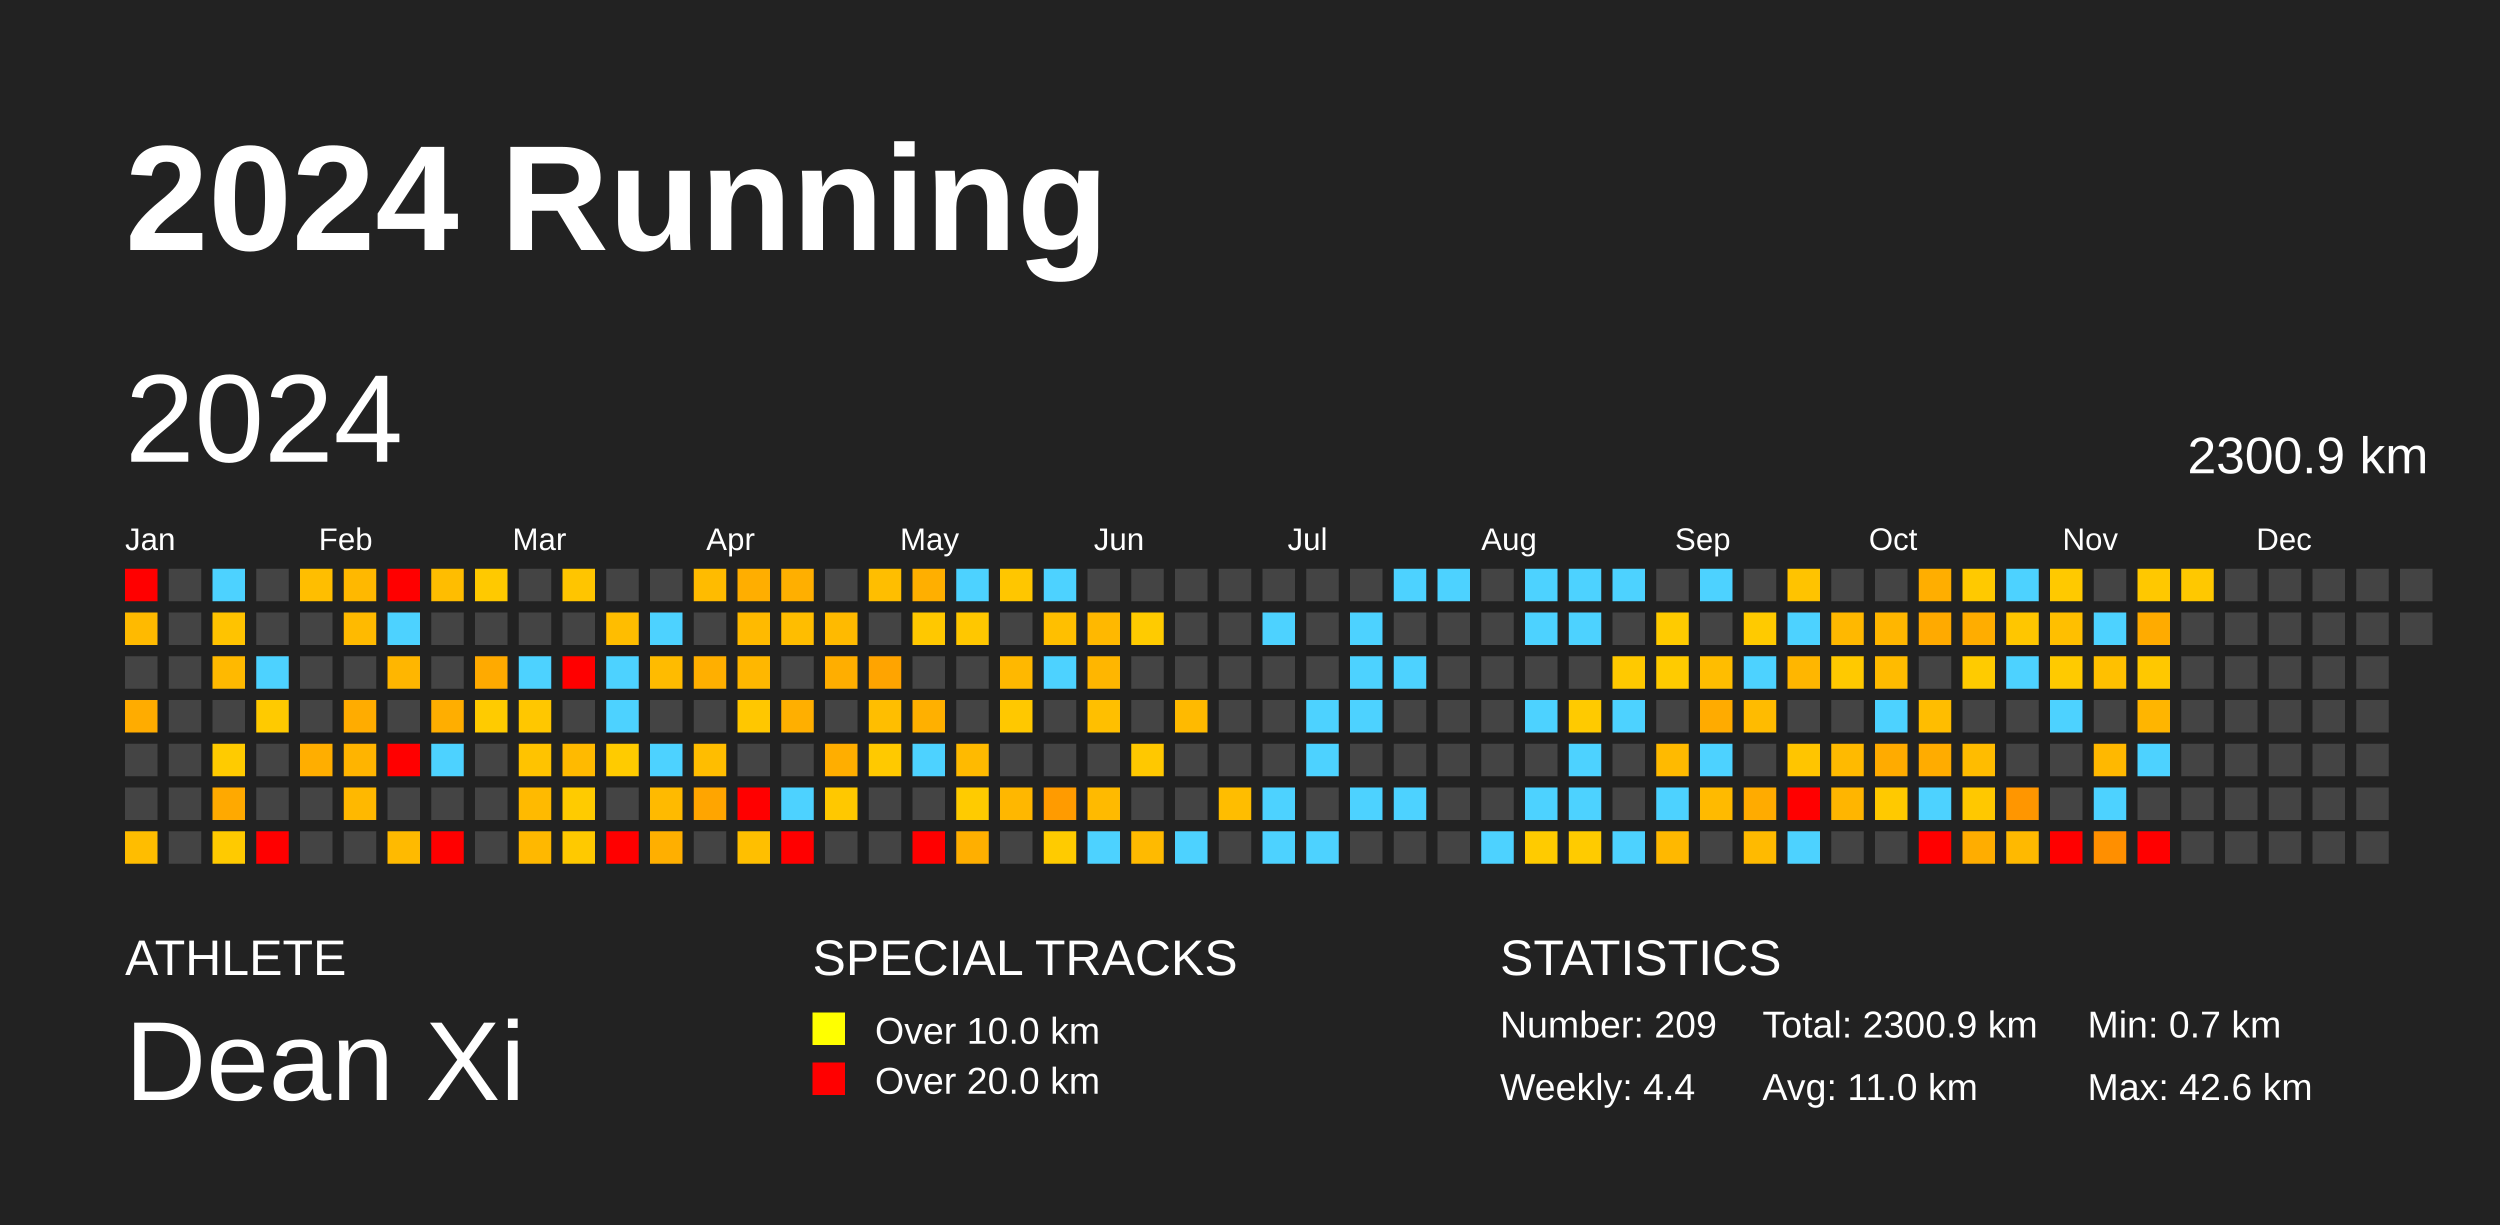
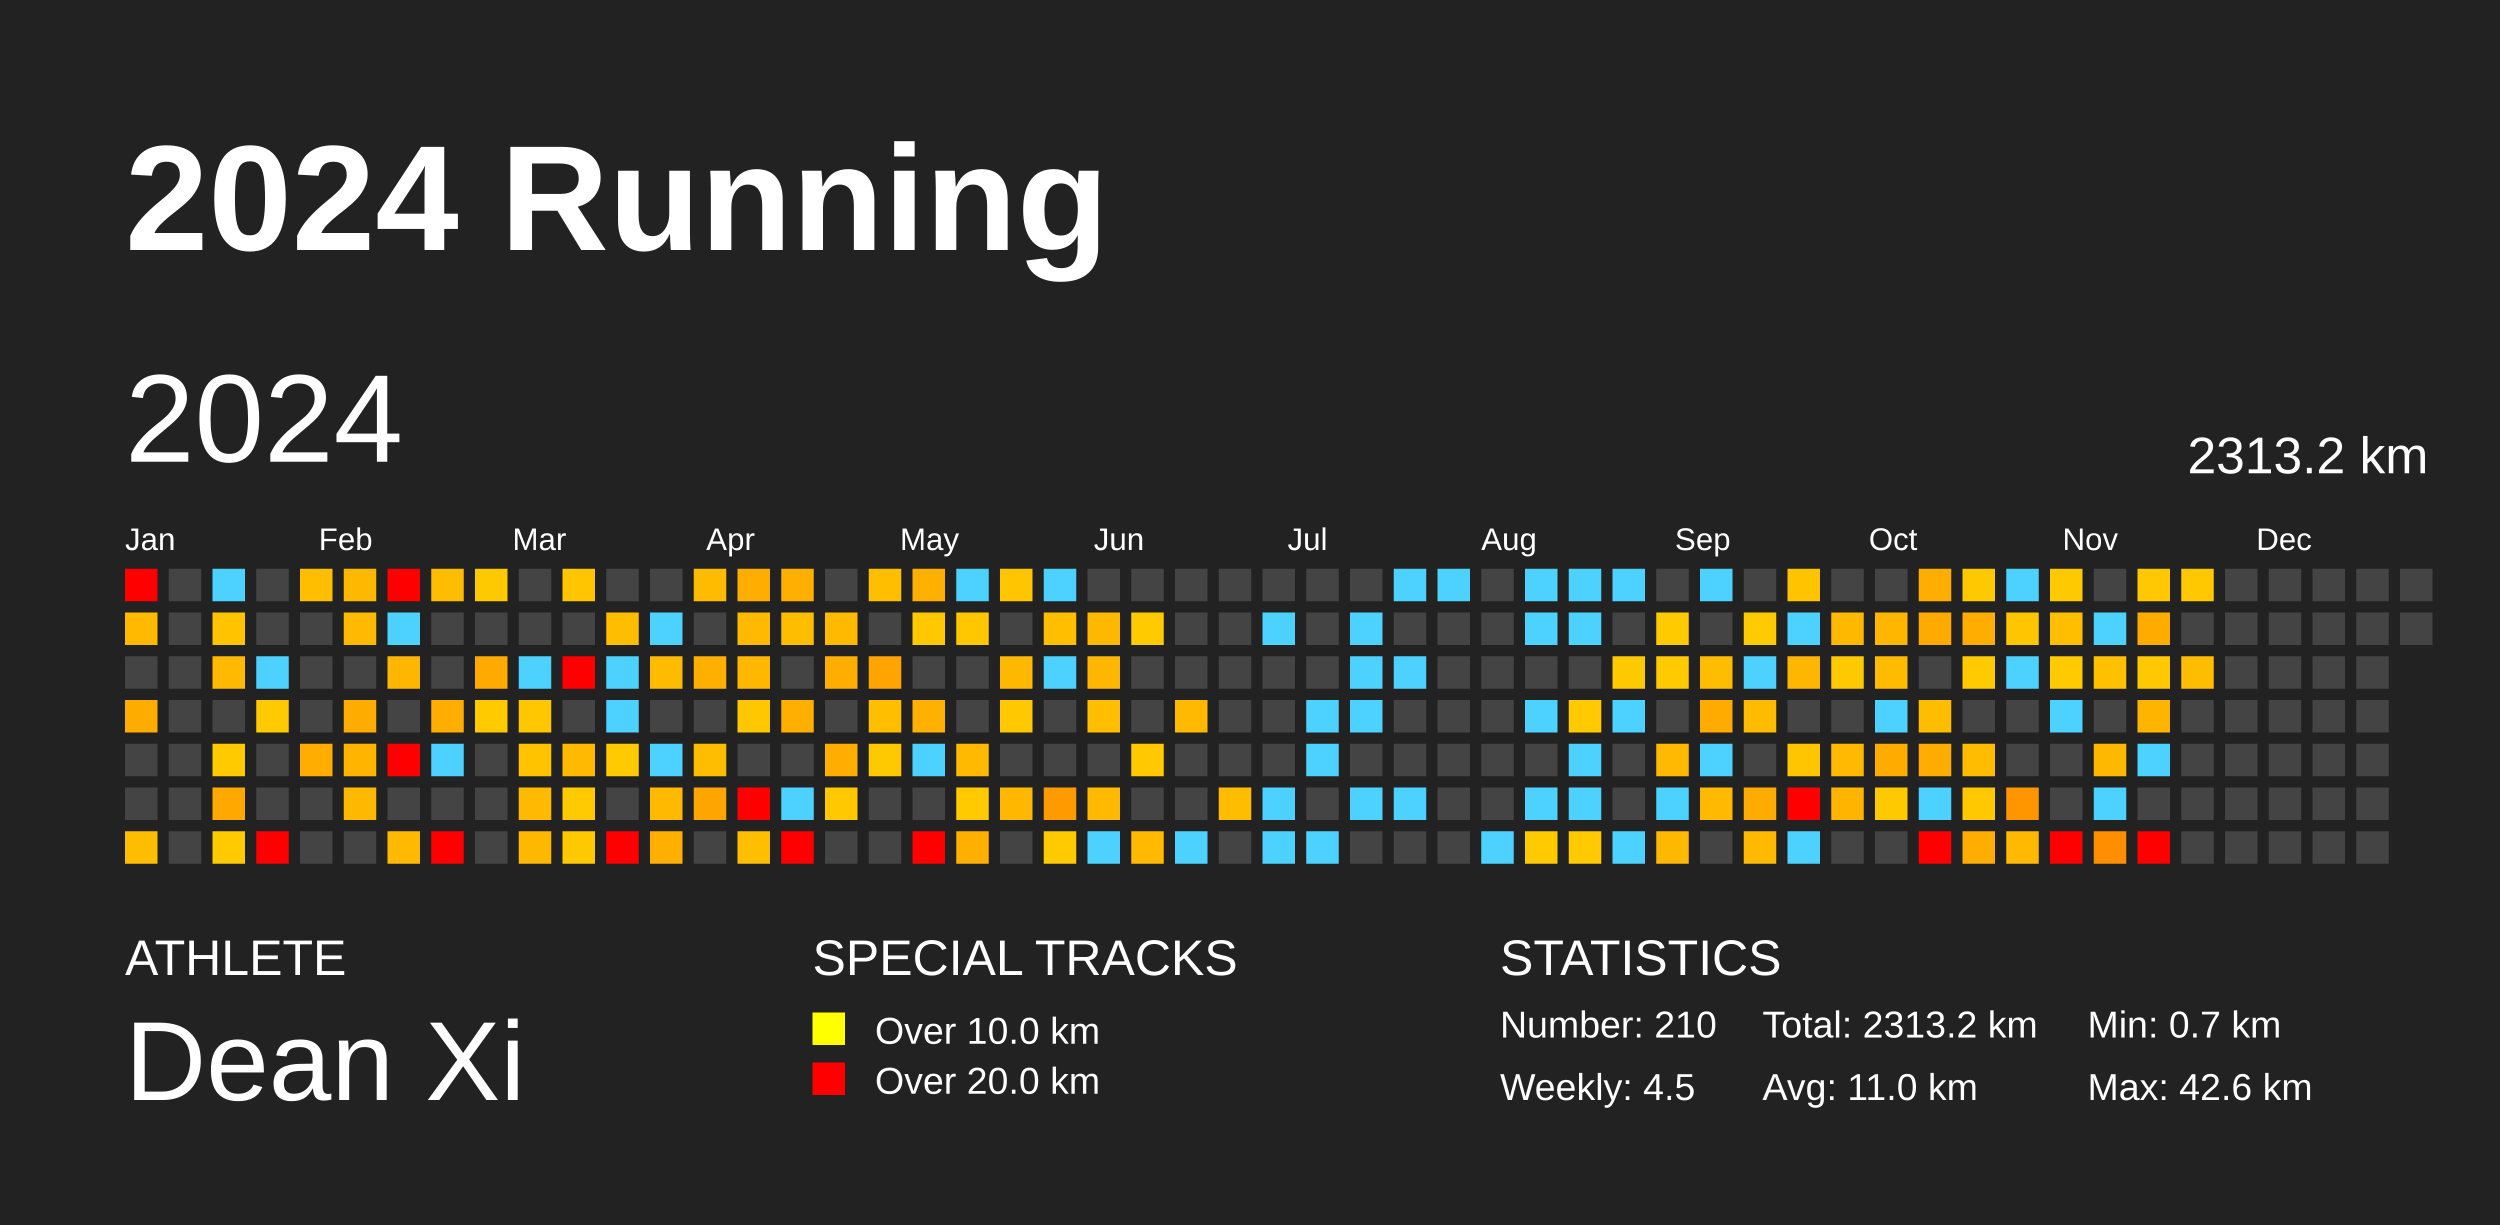
<svg xmlns="http://www.w3.org/2000/svg" baseProfile="full" height="98mm" version="1.1" viewBox="0,0,200,98" width="200mm">
  <defs />
  <rect fill="#222222" height="98" width="200" x="0" y="0" />
  <text fill="#FFFFFF" style="font-size:12px; font-family:Arial; font-weight:bold;" x="10" y="20">2024 Running</text>
  <text fill="#FFFFFF" style="font-size:4px; font-family:Arial" x="10" y="78">ATHLETE</text>
  <text fill="#FFFFFF" style="font-size:9px; font-family:Arial" x="10" y="88">Dean Xi</text>
  <text fill="#FFFFFF" style="font-size:4px; font-family:Arial" x="65" y="78">SPECIAL TRACKS</text>
  <rect fill="yellow" height="2.6" width="2.6" x="65" y="81" />
  <text fill="#FFFFFF" style="font-size:3px; font-family:Arial" x="70" y="83.5">Over 10.0 km</text>
  <rect fill="red" height="2.6" width="2.6" x="65" y="85" />
  <text fill="#FFFFFF" style="font-size:3px; font-family:Arial" x="70" y="87.5">Over 20.0 km</text>
  <text fill="#FFFFFF" style="font-size:4px; font-family:Arial" x="120" y="78">STATISTICS</text>
-   <text fill="#FFFFFF" style="font-size:3px; font-family:Arial" x="120" y="83">Number: 209</text>
-   <text fill="#FFFFFF" style="font-size:3px; font-family:Arial" x="120" y="88">Weekly: 4.4</text>
-   <text fill="#FFFFFF" style="font-size:3px; font-family:Arial" x="141" y="83">Total: 2300.9 km</text>
+   <text fill="#FFFFFF" style="font-size:3px; font-family:Arial" x="120" y="83">Number: 210</text>
+   <text fill="#FFFFFF" style="font-size:3px; font-family:Arial" x="120" y="88">Weekly: 4.5</text>
+   <text fill="#FFFFFF" style="font-size:3px; font-family:Arial" x="141" y="83">Total: 2313.2 km</text>
  <text fill="#FFFFFF" style="font-size:3px; font-family:Arial" x="141" y="88">Avg: 11.0 km</text>
  <text fill="#FFFFFF" style="font-size:3px; font-family:Arial" x="167" y="83">Min: 0.7 km</text>
  <text fill="#FFFFFF" style="font-size:3px; font-family:Arial" x="167" y="88">Max: 42.6 km</text>
  <text dominant-baseline="hanging" fill="#FFFFFF" style="font-size:10.0px; font-family:Arial;" x="10" y="30">2024</text>
-   <text dominant-baseline="hanging" fill="#FFFFFF" style="font-size:4.125px; font-family:Arial;" x="175" y="35">2300.9 km</text>
+   <text dominant-baseline="hanging" fill="#FFFFFF" style="font-size:4.125px; font-family:Arial;" x="175" y="35">2313.2 km</text>
  <text fill="#FFFFFF" style="font-size:2.5px; font-family:Arial" x="10.0" y="44">Jan</text>
  <text fill="#FFFFFF" style="font-size:2.5px; font-family:Arial" x="25.5" y="44">Feb</text>
  <text fill="#FFFFFF" style="font-size:2.5px; font-family:Arial" x="41.0" y="44">Mar</text>
  <text fill="#FFFFFF" style="font-size:2.5px; font-family:Arial" x="56.5" y="44">Apr</text>
  <text fill="#FFFFFF" style="font-size:2.5px; font-family:Arial" x="72.0" y="44">May</text>
  <text fill="#FFFFFF" style="font-size:2.5px; font-family:Arial" x="87.5" y="44">Jun</text>
  <text fill="#FFFFFF" style="font-size:2.5px; font-family:Arial" x="103.0" y="44">Jul</text>
  <text fill="#FFFFFF" style="font-size:2.5px; font-family:Arial" x="118.5" y="44">Aug</text>
  <text fill="#FFFFFF" style="font-size:2.5px; font-family:Arial" x="134.0" y="44">Sep</text>
  <text fill="#FFFFFF" style="font-size:2.5px; font-family:Arial" x="149.5" y="44">Oct</text>
  <text fill="#FFFFFF" style="font-size:2.5px; font-family:Arial" x="165.0" y="44">Nov</text>
  <text fill="#FFFFFF" style="font-size:2.5px; font-family:Arial" x="180.5" y="44">Dec</text>
  <rect fill="red" height="2.6" width="2.6" x="10.0" y="45.5" />
  <rect fill="#ffba00" height="2.6" width="2.6" x="10.0" y="49.0" />
  <rect fill="#444444" height="2.6" width="2.6" x="10.0" y="52.5" />
  <rect fill="#ffac00" height="2.6" width="2.6" x="10.0" y="56.0" />
  <rect fill="#444444" height="2.6" width="2.6" x="10.0" y="59.5" />
  <rect fill="#444444" height="2.6" width="2.6" x="10.0" y="63.0" />
  <rect fill="#ffbd00" height="2.6" width="2.6" x="10.0" y="66.5" />
  <rect fill="#444444" height="2.6" width="2.6" x="13.5" y="45.5" />
  <rect fill="#444444" height="2.6" width="2.6" x="13.5" y="49.0" />
  <rect fill="#444444" height="2.6" width="2.6" x="13.5" y="52.5" />
  <rect fill="#444444" height="2.6" width="2.6" x="13.5" y="56.0" />
  <rect fill="#444444" height="2.6" width="2.6" x="13.5" y="59.5" />
  <rect fill="#444444" height="2.6" width="2.6" x="13.5" y="63.0" />
  <rect fill="#444444" height="2.6" width="2.6" x="13.5" y="66.5" />
  <rect fill="#4dd2ff" height="2.6" width="2.6" x="17.0" y="45.5" />
  <rect fill="#ffc300" height="2.6" width="2.6" x="17.0" y="49.0" />
  <rect fill="#ffb900" height="2.6" width="2.6" x="17.0" y="52.5" />
  <rect fill="#444444" height="2.6" width="2.6" x="17.0" y="56.0" />
  <rect fill="#ffcb00" height="2.6" width="2.6" x="17.0" y="59.5" />
  <rect fill="#ffa900" height="2.6" width="2.6" x="17.0" y="63.0" />
  <rect fill="#ffca00" height="2.6" width="2.6" x="17.0" y="66.5" />
  <rect fill="#444444" height="2.6" width="2.6" x="20.5" y="45.5" />
  <rect fill="#444444" height="2.6" width="2.6" x="20.5" y="49.0" />
  <rect fill="#4dd2ff" height="2.6" width="2.6" x="20.5" y="52.5" />
  <rect fill="#ffca00" height="2.6" width="2.6" x="20.5" y="56.0" />
  <rect fill="#444444" height="2.6" width="2.6" x="20.5" y="59.5" />
  <rect fill="#444444" height="2.6" width="2.6" x="20.5" y="63.0" />
  <rect fill="red" height="2.6" width="2.6" x="20.5" y="66.5" />
  <rect fill="#ffbe00" height="2.6" width="2.6" x="24.0" y="45.5" />
  <rect fill="#444444" height="2.6" width="2.6" x="24.0" y="49.0" />
  <rect fill="#444444" height="2.6" width="2.6" x="24.0" y="52.5" />
  <rect fill="#444444" height="2.6" width="2.6" x="24.0" y="56.0" />
  <rect fill="#ffae00" height="2.6" width="2.6" x="24.0" y="59.5" />
  <rect fill="#444444" height="2.6" width="2.6" x="24.0" y="63.0" />
  <rect fill="#444444" height="2.6" width="2.6" x="24.0" y="66.5" />
  <rect fill="#ffb800" height="2.6" width="2.6" x="27.5" y="45.5" />
  <rect fill="#ffba00" height="2.6" width="2.6" x="27.5" y="49.0" />
  <rect fill="#444444" height="2.6" width="2.6" x="27.5" y="52.5" />
  <rect fill="#ffac00" height="2.6" width="2.6" x="27.5" y="56.0" />
  <rect fill="#ffb400" height="2.6" width="2.6" x="27.5" y="59.5" />
  <rect fill="#ffb800" height="2.6" width="2.6" x="27.5" y="63.0" />
  <rect fill="#444444" height="2.6" width="2.6" x="27.5" y="66.5" />
  <rect fill="red" height="2.6" width="2.6" x="31.0" y="45.5" />
  <rect fill="#4dd2ff" height="2.6" width="2.6" x="31.0" y="49.0" />
  <rect fill="#ffb600" height="2.6" width="2.6" x="31.0" y="52.5" />
  <rect fill="#444444" height="2.6" width="2.6" x="31.0" y="56.0" />
  <rect fill="red" height="2.6" width="2.6" x="31.0" y="59.5" />
  <rect fill="#444444" height="2.6" width="2.6" x="31.0" y="63.0" />
  <rect fill="#ffba00" height="2.6" width="2.6" x="31.0" y="66.5" />
  <rect fill="#ffbd00" height="2.6" width="2.6" x="34.5" y="45.5" />
  <rect fill="#444444" height="2.6" width="2.6" x="34.5" y="49.0" />
  <rect fill="#444444" height="2.6" width="2.6" x="34.5" y="52.5" />
  <rect fill="#ffae00" height="2.6" width="2.6" x="34.5" y="56.0" />
  <rect fill="#4dd2ff" height="2.6" width="2.6" x="34.5" y="59.5" />
  <rect fill="#444444" height="2.6" width="2.6" x="34.5" y="63.0" />
  <rect fill="red" height="2.6" width="2.6" x="34.5" y="66.5" />
  <rect fill="#ffc900" height="2.6" width="2.6" x="38.0" y="45.5" />
  <rect fill="#444444" height="2.6" width="2.6" x="38.0" y="49.0" />
  <rect fill="#ffaa00" height="2.6" width="2.6" x="38.0" y="52.5" />
  <rect fill="#ffcb00" height="2.6" width="2.6" x="38.0" y="56.0" />
  <rect fill="#444444" height="2.6" width="2.6" x="38.0" y="59.5" />
  <rect fill="#444444" height="2.6" width="2.6" x="38.0" y="63.0" />
  <rect fill="#444444" height="2.6" width="2.6" x="38.0" y="66.5" />
  <rect fill="#444444" height="2.6" width="2.6" x="41.5" y="45.5" />
  <rect fill="#444444" height="2.6" width="2.6" x="41.5" y="49.0" />
  <rect fill="#4dd2ff" height="2.6" width="2.6" x="41.5" y="52.5" />
  <rect fill="#ffc700" height="2.6" width="2.6" x="41.5" y="56.0" />
  <rect fill="#ffc300" height="2.6" width="2.6" x="41.5" y="59.5" />
  <rect fill="#ffba00" height="2.6" width="2.6" x="41.5" y="63.0" />
  <rect fill="#ffb800" height="2.6" width="2.6" x="41.5" y="66.5" />
  <rect fill="#ffc500" height="2.6" width="2.6" x="45.0" y="45.5" />
  <rect fill="#444444" height="2.6" width="2.6" x="45.0" y="49.0" />
  <rect fill="red" height="2.6" width="2.6" x="45.0" y="52.5" />
  <rect fill="#444444" height="2.6" width="2.6" x="45.0" y="56.0" />
  <rect fill="#ffba00" height="2.6" width="2.6" x="45.0" y="59.5" />
  <rect fill="#ffcb00" height="2.6" width="2.6" x="45.0" y="63.0" />
  <rect fill="#ffc900" height="2.6" width="2.6" x="45.0" y="66.5" />
  <rect fill="#444444" height="2.6" width="2.6" x="48.5" y="45.5" />
  <rect fill="#ffbd00" height="2.6" width="2.6" x="48.5" y="49.0" />
  <rect fill="#4dd2ff" height="2.6" width="2.6" x="48.5" y="52.5" />
  <rect fill="#4dd2ff" height="2.6" width="2.6" x="48.5" y="56.0" />
  <rect fill="#ffcb00" height="2.6" width="2.6" x="48.5" y="59.5" />
  <rect fill="#444444" height="2.6" width="2.6" x="48.5" y="63.0" />
  <rect fill="red" height="2.6" width="2.6" x="48.5" y="66.5" />
  <rect fill="#444444" height="2.6" width="2.6" x="52.0" y="45.5" />
  <rect fill="#4dd2ff" height="2.6" width="2.6" x="52.0" y="49.0" />
  <rect fill="#ffbb00" height="2.6" width="2.6" x="52.0" y="52.5" />
  <rect fill="#444444" height="2.6" width="2.6" x="52.0" y="56.0" />
  <rect fill="#4dd2ff" height="2.6" width="2.6" x="52.0" y="59.5" />
  <rect fill="#ffba00" height="2.6" width="2.6" x="52.0" y="63.0" />
  <rect fill="#ffaf00" height="2.6" width="2.6" x="52.0" y="66.5" />
  <rect fill="#ffbb00" height="2.6" width="2.6" x="55.5" y="45.5" />
  <rect fill="#444444" height="2.6" width="2.6" x="55.5" y="49.0" />
  <rect fill="#ffaf00" height="2.6" width="2.6" x="55.5" y="52.5" />
  <rect fill="#444444" height="2.6" width="2.6" x="55.5" y="56.0" />
  <rect fill="#ffbd00" height="2.6" width="2.6" x="55.5" y="59.5" />
  <rect fill="#ffa500" height="2.6" width="2.6" x="55.5" y="63.0" />
  <rect fill="#444444" height="2.6" width="2.6" x="55.5" y="66.5" />
  <rect fill="#ffae00" height="2.6" width="2.6" x="59.0" y="45.5" />
  <rect fill="#ffba00" height="2.6" width="2.6" x="59.0" y="49.0" />
  <rect fill="#ffb700" height="2.6" width="2.6" x="59.0" y="52.5" />
  <rect fill="#ffc700" height="2.6" width="2.6" x="59.0" y="56.0" />
  <rect fill="#444444" height="2.6" width="2.6" x="59.0" y="59.5" />
  <rect fill="red" height="2.6" width="2.6" x="59.0" y="63.0" />
  <rect fill="#ffbf00" height="2.6" width="2.6" x="59.0" y="66.5" />
  <rect fill="#ffaf00" height="2.6" width="2.6" x="62.5" y="45.5" />
  <rect fill="#ffbd00" height="2.6" width="2.6" x="62.5" y="49.0" />
  <rect fill="#444444" height="2.6" width="2.6" x="62.5" y="52.5" />
  <rect fill="#ffaf00" height="2.6" width="2.6" x="62.5" y="56.0" />
  <rect fill="#444444" height="2.6" width="2.6" x="62.5" y="59.5" />
  <rect fill="#4dd2ff" height="2.6" width="2.6" x="62.5" y="63.0" />
  <rect fill="red" height="2.6" width="2.6" x="62.5" y="66.5" />
  <rect fill="#444444" height="2.6" width="2.6" x="66.0" y="45.5" />
  <rect fill="#ffba00" height="2.6" width="2.6" x="66.0" y="49.0" />
  <rect fill="#ffae00" height="2.6" width="2.6" x="66.0" y="52.5" />
  <rect fill="#444444" height="2.6" width="2.6" x="66.0" y="56.0" />
  <rect fill="#ffae00" height="2.6" width="2.6" x="66.0" y="59.5" />
  <rect fill="#ffc800" height="2.6" width="2.6" x="66.0" y="63.0" />
  <rect fill="#444444" height="2.6" width="2.6" x="66.0" y="66.5" />
  <rect fill="#ffbe00" height="2.6" width="2.6" x="69.5" y="45.5" />
  <rect fill="#444444" height="2.6" width="2.6" x="69.5" y="49.0" />
  <rect fill="#ffa400" height="2.6" width="2.6" x="69.5" y="52.5" />
  <rect fill="#ffbe00" height="2.6" width="2.6" x="69.5" y="56.0" />
  <rect fill="#ffc900" height="2.6" width="2.6" x="69.5" y="59.5" />
  <rect fill="#444444" height="2.6" width="2.6" x="69.5" y="63.0" />
  <rect fill="#444444" height="2.6" width="2.6" x="69.5" y="66.5" />
  <rect fill="#ffaf00" height="2.6" width="2.6" x="73.0" y="45.5" />
  <rect fill="#ffc800" height="2.6" width="2.6" x="73.0" y="49.0" />
  <rect fill="#444444" height="2.6" width="2.6" x="73.0" y="52.5" />
  <rect fill="#ffb000" height="2.6" width="2.6" x="73.0" y="56.0" />
  <rect fill="#4dd2ff" height="2.6" width="2.6" x="73.0" y="59.5" />
  <rect fill="#444444" height="2.6" width="2.6" x="73.0" y="63.0" />
  <rect fill="red" height="2.6" width="2.6" x="73.0" y="66.5" />
  <rect fill="#4dd2ff" height="2.6" width="2.6" x="76.5" y="45.5" />
  <rect fill="#ffc700" height="2.6" width="2.6" x="76.5" y="49.0" />
  <rect fill="#444444" height="2.6" width="2.6" x="76.5" y="52.5" />
  <rect fill="#444444" height="2.6" width="2.6" x="76.5" y="56.0" />
  <rect fill="#ffba00" height="2.6" width="2.6" x="76.5" y="59.5" />
  <rect fill="#ffcb00" height="2.6" width="2.6" x="76.5" y="63.0" />
  <rect fill="#ffaf00" height="2.6" width="2.6" x="76.5" y="66.5" />
  <rect fill="#ffc600" height="2.6" width="2.6" x="80.0" y="45.5" />
  <rect fill="#444444" height="2.6" width="2.6" x="80.0" y="49.0" />
  <rect fill="#ffb800" height="2.6" width="2.6" x="80.0" y="52.5" />
  <rect fill="#ffc800" height="2.6" width="2.6" x="80.0" y="56.0" />
  <rect fill="#444444" height="2.6" width="2.6" x="80.0" y="59.5" />
  <rect fill="#ffb700" height="2.6" width="2.6" x="80.0" y="63.0" />
  <rect fill="#444444" height="2.6" width="2.6" x="80.0" y="66.5" />
  <rect fill="#4dd2ff" height="2.6" width="2.6" x="83.5" y="45.5" />
  <rect fill="#ffbf00" height="2.6" width="2.6" x="83.5" y="49.0" />
  <rect fill="#4dd2ff" height="2.6" width="2.6" x="83.5" y="52.5" />
  <rect fill="#444444" height="2.6" width="2.6" x="83.5" y="56.0" />
  <rect fill="#444444" height="2.6" width="2.6" x="83.5" y="59.5" />
  <rect fill="#ff9b00" height="2.6" width="2.6" x="83.5" y="63.0" />
  <rect fill="#ffcb00" height="2.6" width="2.6" x="83.5" y="66.5" />
  <rect fill="#444444" height="2.6" width="2.6" x="87.0" y="45.5" />
  <rect fill="#ffb800" height="2.6" width="2.6" x="87.0" y="49.0" />
  <rect fill="#ffb600" height="2.6" width="2.6" x="87.0" y="52.5" />
  <rect fill="#ffbf00" height="2.6" width="2.6" x="87.0" y="56.0" />
  <rect fill="#444444" height="2.6" width="2.6" x="87.0" y="59.5" />
  <rect fill="#ffba00" height="2.6" width="2.6" x="87.0" y="63.0" />
  <rect fill="#4dd2ff" height="2.6" width="2.6" x="87.0" y="66.5" />
  <rect fill="#444444" height="2.6" width="2.6" x="90.5" y="45.5" />
  <rect fill="#ffcb00" height="2.6" width="2.6" x="90.5" y="49.0" />
  <rect fill="#444444" height="2.6" width="2.6" x="90.5" y="52.5" />
  <rect fill="#444444" height="2.6" width="2.6" x="90.5" y="56.0" />
  <rect fill="#ffc800" height="2.6" width="2.6" x="90.5" y="59.5" />
  <rect fill="#444444" height="2.6" width="2.6" x="90.5" y="63.0" />
  <rect fill="#ffba00" height="2.6" width="2.6" x="90.5" y="66.5" />
  <rect fill="#444444" height="2.6" width="2.6" x="94.0" y="45.5" />
  <rect fill="#444444" height="2.6" width="2.6" x="94.0" y="49.0" />
  <rect fill="#444444" height="2.6" width="2.6" x="94.0" y="52.5" />
  <rect fill="#ffba00" height="2.6" width="2.6" x="94.0" y="56.0" />
  <rect fill="#444444" height="2.6" width="2.6" x="94.0" y="59.5" />
  <rect fill="#444444" height="2.6" width="2.6" x="94.0" y="63.0" />
  <rect fill="#4dd2ff" height="2.6" width="2.6" x="94.0" y="66.5" />
  <rect fill="#444444" height="2.6" width="2.6" x="97.5" y="45.5" />
  <rect fill="#444444" height="2.6" width="2.6" x="97.5" y="49.0" />
  <rect fill="#444444" height="2.6" width="2.6" x="97.5" y="52.5" />
  <rect fill="#444444" height="2.6" width="2.6" x="97.5" y="56.0" />
  <rect fill="#444444" height="2.6" width="2.6" x="97.5" y="59.5" />
  <rect fill="#ffbd00" height="2.6" width="2.6" x="97.5" y="63.0" />
  <rect fill="#444444" height="2.6" width="2.6" x="97.5" y="66.5" />
  <rect fill="#444444" height="2.6" width="2.6" x="101.0" y="45.5" />
  <rect fill="#4dd2ff" height="2.6" width="2.6" x="101.0" y="49.0" />
  <rect fill="#444444" height="2.6" width="2.6" x="101.0" y="52.5" />
  <rect fill="#444444" height="2.6" width="2.6" x="101.0" y="56.0" />
  <rect fill="#444444" height="2.6" width="2.6" x="101.0" y="59.5" />
  <rect fill="#4dd2ff" height="2.6" width="2.6" x="101.0" y="63.0" />
  <rect fill="#4dd2ff" height="2.6" width="2.6" x="101.0" y="66.5" />
  <rect fill="#444444" height="2.6" width="2.6" x="104.5" y="45.5" />
  <rect fill="#444444" height="2.6" width="2.6" x="104.5" y="49.0" />
  <rect fill="#444444" height="2.6" width="2.6" x="104.5" y="52.5" />
  <rect fill="#4dd2ff" height="2.6" width="2.6" x="104.5" y="56.0" />
  <rect fill="#4dd2ff" height="2.6" width="2.6" x="104.5" y="59.5" />
  <rect fill="#444444" height="2.6" width="2.6" x="104.5" y="63.0" />
  <rect fill="#4dd2ff" height="2.6" width="2.6" x="104.5" y="66.5" />
  <rect fill="#444444" height="2.6" width="2.6" x="108.0" y="45.5" />
  <rect fill="#4dd2ff" height="2.6" width="2.6" x="108.0" y="49.0" />
  <rect fill="#4dd2ff" height="2.6" width="2.6" x="108.0" y="52.5" />
  <rect fill="#4dd2ff" height="2.6" width="2.6" x="108.0" y="56.0" />
  <rect fill="#444444" height="2.6" width="2.6" x="108.0" y="59.5" />
  <rect fill="#4dd2ff" height="2.6" width="2.6" x="108.0" y="63.0" />
  <rect fill="#444444" height="2.6" width="2.6" x="108.0" y="66.5" />
  <rect fill="#4dd2ff" height="2.6" width="2.6" x="111.5" y="45.5" />
  <rect fill="#444444" height="2.6" width="2.6" x="111.5" y="49.0" />
  <rect fill="#4dd2ff" height="2.6" width="2.6" x="111.5" y="52.5" />
  <rect fill="#444444" height="2.6" width="2.6" x="111.5" y="56.0" />
  <rect fill="#444444" height="2.6" width="2.6" x="111.5" y="59.5" />
  <rect fill="#4dd2ff" height="2.6" width="2.6" x="111.5" y="63.0" />
  <rect fill="#444444" height="2.6" width="2.6" x="111.5" y="66.5" />
  <rect fill="#4dd2ff" height="2.6" width="2.6" x="115.0" y="45.5" />
  <rect fill="#444444" height="2.6" width="2.6" x="115.0" y="49.0" />
  <rect fill="#444444" height="2.6" width="2.6" x="115.0" y="52.5" />
  <rect fill="#444444" height="2.6" width="2.6" x="115.0" y="56.0" />
  <rect fill="#444444" height="2.6" width="2.6" x="115.0" y="59.5" />
  <rect fill="#444444" height="2.6" width="2.6" x="115.0" y="63.0" />
  <rect fill="#444444" height="2.6" width="2.6" x="115.0" y="66.5" />
  <rect fill="#444444" height="2.6" width="2.6" x="118.5" y="45.5" />
  <rect fill="#444444" height="2.6" width="2.6" x="118.5" y="49.0" />
  <rect fill="#444444" height="2.6" width="2.6" x="118.5" y="52.5" />
  <rect fill="#444444" height="2.6" width="2.6" x="118.5" y="56.0" />
  <rect fill="#444444" height="2.6" width="2.6" x="118.5" y="59.5" />
  <rect fill="#444444" height="2.6" width="2.6" x="118.5" y="63.0" />
  <rect fill="#4dd2ff" height="2.6" width="2.6" x="118.5" y="66.5" />
  <rect fill="#4dd2ff" height="2.6" width="2.6" x="122.0" y="45.5" />
  <rect fill="#4dd2ff" height="2.6" width="2.6" x="122.0" y="49.0" />
  <rect fill="#444444" height="2.6" width="2.6" x="122.0" y="52.5" />
  <rect fill="#4dd2ff" height="2.6" width="2.6" x="122.0" y="56.0" />
  <rect fill="#444444" height="2.6" width="2.6" x="122.0" y="59.5" />
  <rect fill="#4dd2ff" height="2.6" width="2.6" x="122.0" y="63.0" />
  <rect fill="#ffcb00" height="2.6" width="2.6" x="122.0" y="66.5" />
  <rect fill="#4dd2ff" height="2.6" width="2.6" x="125.5" y="45.5" />
  <rect fill="#4dd2ff" height="2.6" width="2.6" x="125.5" y="49.0" />
  <rect fill="#444444" height="2.6" width="2.6" x="125.5" y="52.5" />
  <rect fill="#ffca00" height="2.6" width="2.6" x="125.5" y="56.0" />
  <rect fill="#4dd2ff" height="2.6" width="2.6" x="125.5" y="59.5" />
  <rect fill="#4dd2ff" height="2.6" width="2.6" x="125.5" y="63.0" />
  <rect fill="#ffcb00" height="2.6" width="2.6" x="125.5" y="66.5" />
  <rect fill="#4dd2ff" height="2.6" width="2.6" x="129.0" y="45.5" />
  <rect fill="#444444" height="2.6" width="2.6" x="129.0" y="49.0" />
  <rect fill="#ffc900" height="2.6" width="2.6" x="129.0" y="52.5" />
  <rect fill="#4dd2ff" height="2.6" width="2.6" x="129.0" y="56.0" />
  <rect fill="#444444" height="2.6" width="2.6" x="129.0" y="59.5" />
  <rect fill="#444444" height="2.6" width="2.6" x="129.0" y="63.0" />
  <rect fill="#4dd2ff" height="2.6" width="2.6" x="129.0" y="66.5" />
  <rect fill="#444444" height="2.6" width="2.6" x="132.5" y="45.5" />
  <rect fill="#ffcb00" height="2.6" width="2.6" x="132.5" y="49.0" />
  <rect fill="#ffcb00" height="2.6" width="2.6" x="132.5" y="52.5" />
  <rect fill="#444444" height="2.6" width="2.6" x="132.5" y="56.0" />
  <rect fill="#ffba00" height="2.6" width="2.6" x="132.5" y="59.5" />
  <rect fill="#4dd2ff" height="2.6" width="2.6" x="132.5" y="63.0" />
  <rect fill="#ffb800" height="2.6" width="2.6" x="132.5" y="66.5" />
  <rect fill="#4dd2ff" height="2.6" width="2.6" x="136.0" y="45.5" />
  <rect fill="#444444" height="2.6" width="2.6" x="136.0" y="49.0" />
  <rect fill="#ffbd00" height="2.6" width="2.6" x="136.0" y="52.5" />
  <rect fill="#ffab00" height="2.6" width="2.6" x="136.0" y="56.0" />
  <rect fill="#4dd2ff" height="2.6" width="2.6" x="136.0" y="59.5" />
  <rect fill="#ffba00" height="2.6" width="2.6" x="136.0" y="63.0" />
  <rect fill="#444444" height="2.6" width="2.6" x="136.0" y="66.5" />
  <rect fill="#444444" height="2.6" width="2.6" x="139.5" y="45.5" />
  <rect fill="#ffca00" height="2.6" width="2.6" x="139.5" y="49.0" />
  <rect fill="#4dd2ff" height="2.6" width="2.6" x="139.5" y="52.5" />
  <rect fill="#ffbb00" height="2.6" width="2.6" x="139.5" y="56.0" />
  <rect fill="#444444" height="2.6" width="2.6" x="139.5" y="59.5" />
  <rect fill="#ffab00" height="2.6" width="2.6" x="139.5" y="63.0" />
  <rect fill="#ffba00" height="2.6" width="2.6" x="139.5" y="66.5" />
  <rect fill="#ffc300" height="2.6" width="2.6" x="143.0" y="45.5" />
  <rect fill="#4dd2ff" height="2.6" width="2.6" x="143.0" y="49.0" />
  <rect fill="#ffb600" height="2.6" width="2.6" x="143.0" y="52.5" />
  <rect fill="#444444" height="2.6" width="2.6" x="143.0" y="56.0" />
  <rect fill="#ffc500" height="2.6" width="2.6" x="143.0" y="59.5" />
  <rect fill="red" height="2.6" width="2.6" x="143.0" y="63.0" />
  <rect fill="#4dd2ff" height="2.6" width="2.6" x="143.0" y="66.5" />
  <rect fill="#444444" height="2.6" width="2.6" x="146.5" y="45.5" />
  <rect fill="#ffb800" height="2.6" width="2.6" x="146.5" y="49.0" />
  <rect fill="#ffc900" height="2.6" width="2.6" x="146.5" y="52.5" />
  <rect fill="#444444" height="2.6" width="2.6" x="146.5" y="56.0" />
  <rect fill="#ffba00" height="2.6" width="2.6" x="146.5" y="59.5" />
  <rect fill="#ffb500" height="2.6" width="2.6" x="146.5" y="63.0" />
  <rect fill="#444444" height="2.6" width="2.6" x="146.5" y="66.5" />
  <rect fill="#444444" height="2.6" width="2.6" x="150.0" y="45.5" />
  <rect fill="#ffb600" height="2.6" width="2.6" x="150.0" y="49.0" />
  <rect fill="#ffbb00" height="2.6" width="2.6" x="150.0" y="52.5" />
  <rect fill="#4dd2ff" height="2.6" width="2.6" x="150.0" y="56.0" />
  <rect fill="#ffab00" height="2.6" width="2.6" x="150.0" y="59.5" />
  <rect fill="#ffc900" height="2.6" width="2.6" x="150.0" y="63.0" />
  <rect fill="#444444" height="2.6" width="2.6" x="150.0" y="66.5" />
  <rect fill="#ffae00" height="2.6" width="2.6" x="153.5" y="45.5" />
  <rect fill="#ffaa00" height="2.6" width="2.6" x="153.5" y="49.0" />
  <rect fill="#444444" height="2.6" width="2.6" x="153.5" y="52.5" />
  <rect fill="#ffbd00" height="2.6" width="2.6" x="153.5" y="56.0" />
  <rect fill="#ffac00" height="2.6" width="2.6" x="153.5" y="59.5" />
  <rect fill="#4dd2ff" height="2.6" width="2.6" x="153.5" y="63.0" />
  <rect fill="red" height="2.6" width="2.6" x="153.5" y="66.5" />
  <rect fill="#ffc900" height="2.6" width="2.6" x="157.0" y="45.5" />
  <rect fill="#ffad00" height="2.6" width="2.6" x="157.0" y="49.0" />
  <rect fill="#ffcb00" height="2.6" width="2.6" x="157.0" y="52.5" />
  <rect fill="#444444" height="2.6" width="2.6" x="157.0" y="56.0" />
  <rect fill="#ffbc00" height="2.6" width="2.6" x="157.0" y="59.5" />
  <rect fill="#ffc800" height="2.6" width="2.6" x="157.0" y="63.0" />
  <rect fill="#ffad00" height="2.6" width="2.6" x="157.0" y="66.5" />
  <rect fill="#4dd2ff" height="2.6" width="2.6" x="160.5" y="45.5" />
  <rect fill="#ffc600" height="2.6" width="2.6" x="160.5" y="49.0" />
  <rect fill="#4dd2ff" height="2.6" width="2.6" x="160.5" y="52.5" />
  <rect fill="#444444" height="2.6" width="2.6" x="160.5" y="56.0" />
  <rect fill="#444444" height="2.6" width="2.6" x="160.5" y="59.5" />
  <rect fill="#ff9600" height="2.6" width="2.6" x="160.5" y="63.0" />
  <rect fill="#ffb900" height="2.6" width="2.6" x="160.5" y="66.5" />
  <rect fill="#ffc900" height="2.6" width="2.6" x="164.0" y="45.5" />
  <rect fill="#ffbf00" height="2.6" width="2.6" x="164.0" y="49.0" />
  <rect fill="#ffca00" height="2.6" width="2.6" x="164.0" y="52.5" />
  <rect fill="#4dd2ff" height="2.6" width="2.6" x="164.0" y="56.0" />
  <rect fill="#444444" height="2.6" width="2.6" x="164.0" y="59.5" />
  <rect fill="#444444" height="2.6" width="2.6" x="164.0" y="63.0" />
  <rect fill="red" height="2.6" width="2.6" x="164.0" y="66.5" />
  <rect fill="#444444" height="2.6" width="2.6" x="167.5" y="45.5" />
  <rect fill="#4dd2ff" height="2.6" width="2.6" x="167.5" y="49.0" />
  <rect fill="#ffc000" height="2.6" width="2.6" x="167.5" y="52.5" />
  <rect fill="#444444" height="2.6" width="2.6" x="167.5" y="56.0" />
  <rect fill="#ffb800" height="2.6" width="2.6" x="167.5" y="59.5" />
  <rect fill="#4dd2ff" height="2.6" width="2.6" x="167.5" y="63.0" />
  <rect fill="#ff8f00" height="2.6" width="2.6" x="167.5" y="66.5" />
  <rect fill="#ffc800" height="2.6" width="2.6" x="171.0" y="45.5" />
  <rect fill="#ffab00" height="2.6" width="2.6" x="171.0" y="49.0" />
  <rect fill="#ffc800" height="2.6" width="2.6" x="171.0" y="52.5" />
  <rect fill="#ffb500" height="2.6" width="2.6" x="171.0" y="56.0" />
  <rect fill="#4dd2ff" height="2.6" width="2.6" x="171.0" y="59.5" />
  <rect fill="#444444" height="2.6" width="2.6" x="171.0" y="63.0" />
  <rect fill="red" height="2.6" width="2.6" x="171.0" y="66.5" />
  <rect fill="#ffc800" height="2.6" width="2.6" x="174.5" y="45.5" />
  <rect fill="#444444" height="2.6" width="2.6" x="174.5" y="49.0" />
-   <rect fill="#444444" height="2.6" width="2.6" x="174.5" y="52.5" />
+   <rect fill="#ffbd00" height="2.6" width="2.6" x="174.5" y="52.5" />
  <rect fill="#444444" height="2.6" width="2.6" x="174.5" y="56.0" />
  <rect fill="#444444" height="2.6" width="2.6" x="174.5" y="59.5" />
  <rect fill="#444444" height="2.6" width="2.6" x="174.5" y="63.0" />
  <rect fill="#444444" height="2.6" width="2.6" x="174.5" y="66.5" />
  <rect fill="#444444" height="2.6" width="2.6" x="178.0" y="45.5" />
  <rect fill="#444444" height="2.6" width="2.6" x="178.0" y="49.0" />
  <rect fill="#444444" height="2.6" width="2.6" x="178.0" y="52.5" />
  <rect fill="#444444" height="2.6" width="2.6" x="178.0" y="56.0" />
  <rect fill="#444444" height="2.6" width="2.6" x="178.0" y="59.5" />
  <rect fill="#444444" height="2.6" width="2.6" x="178.0" y="63.0" />
  <rect fill="#444444" height="2.6" width="2.6" x="178.0" y="66.5" />
  <rect fill="#444444" height="2.6" width="2.6" x="181.5" y="45.5" />
  <rect fill="#444444" height="2.6" width="2.6" x="181.5" y="49.0" />
  <rect fill="#444444" height="2.6" width="2.6" x="181.5" y="52.5" />
  <rect fill="#444444" height="2.6" width="2.6" x="181.5" y="56.0" />
  <rect fill="#444444" height="2.6" width="2.6" x="181.5" y="59.5" />
  <rect fill="#444444" height="2.6" width="2.6" x="181.5" y="63.0" />
  <rect fill="#444444" height="2.6" width="2.6" x="181.5" y="66.5" />
  <rect fill="#444444" height="2.6" width="2.6" x="185.0" y="45.5" />
  <rect fill="#444444" height="2.6" width="2.6" x="185.0" y="49.0" />
  <rect fill="#444444" height="2.6" width="2.6" x="185.0" y="52.5" />
  <rect fill="#444444" height="2.6" width="2.6" x="185.0" y="56.0" />
  <rect fill="#444444" height="2.6" width="2.6" x="185.0" y="59.5" />
  <rect fill="#444444" height="2.6" width="2.6" x="185.0" y="63.0" />
  <rect fill="#444444" height="2.6" width="2.6" x="185.0" y="66.5" />
  <rect fill="#444444" height="2.6" width="2.6" x="188.5" y="45.5" />
  <rect fill="#444444" height="2.6" width="2.6" x="188.5" y="49.0" />
  <rect fill="#444444" height="2.6" width="2.6" x="188.5" y="52.5" />
  <rect fill="#444444" height="2.6" width="2.6" x="188.5" y="56.0" />
  <rect fill="#444444" height="2.6" width="2.6" x="188.5" y="59.5" />
  <rect fill="#444444" height="2.6" width="2.6" x="188.5" y="63.0" />
  <rect fill="#444444" height="2.6" width="2.6" x="188.5" y="66.5" />
  <rect fill="#444444" height="2.6" width="2.6" x="192.0" y="45.5" />
  <rect fill="#444444" height="2.6" width="2.6" x="192.0" y="49.0" />
</svg>
